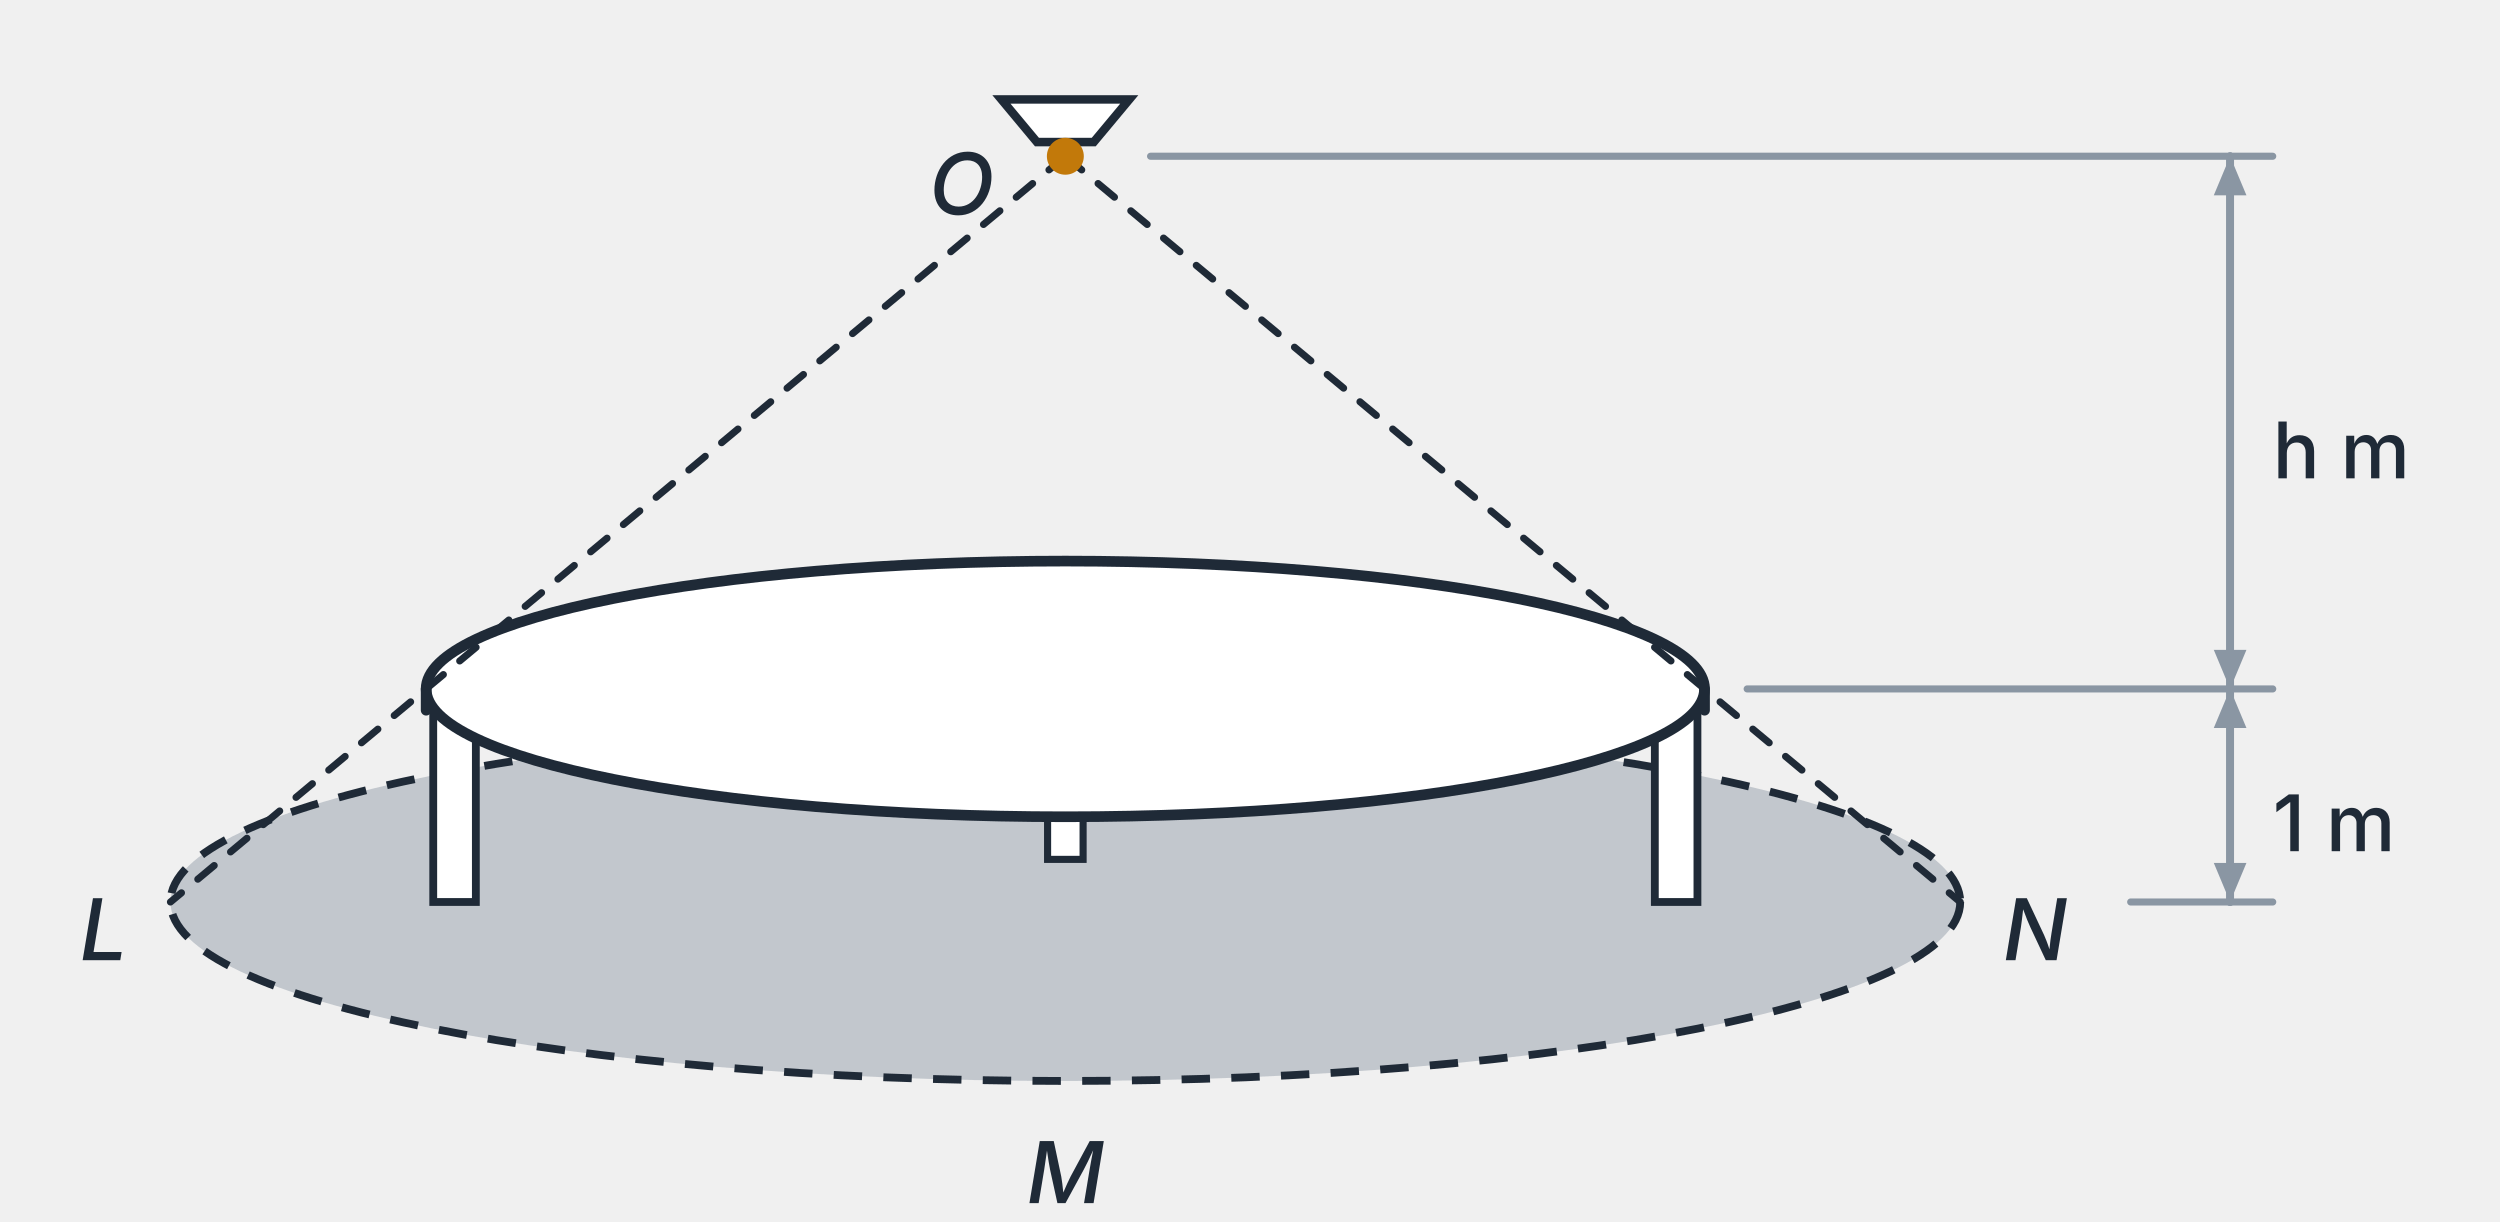
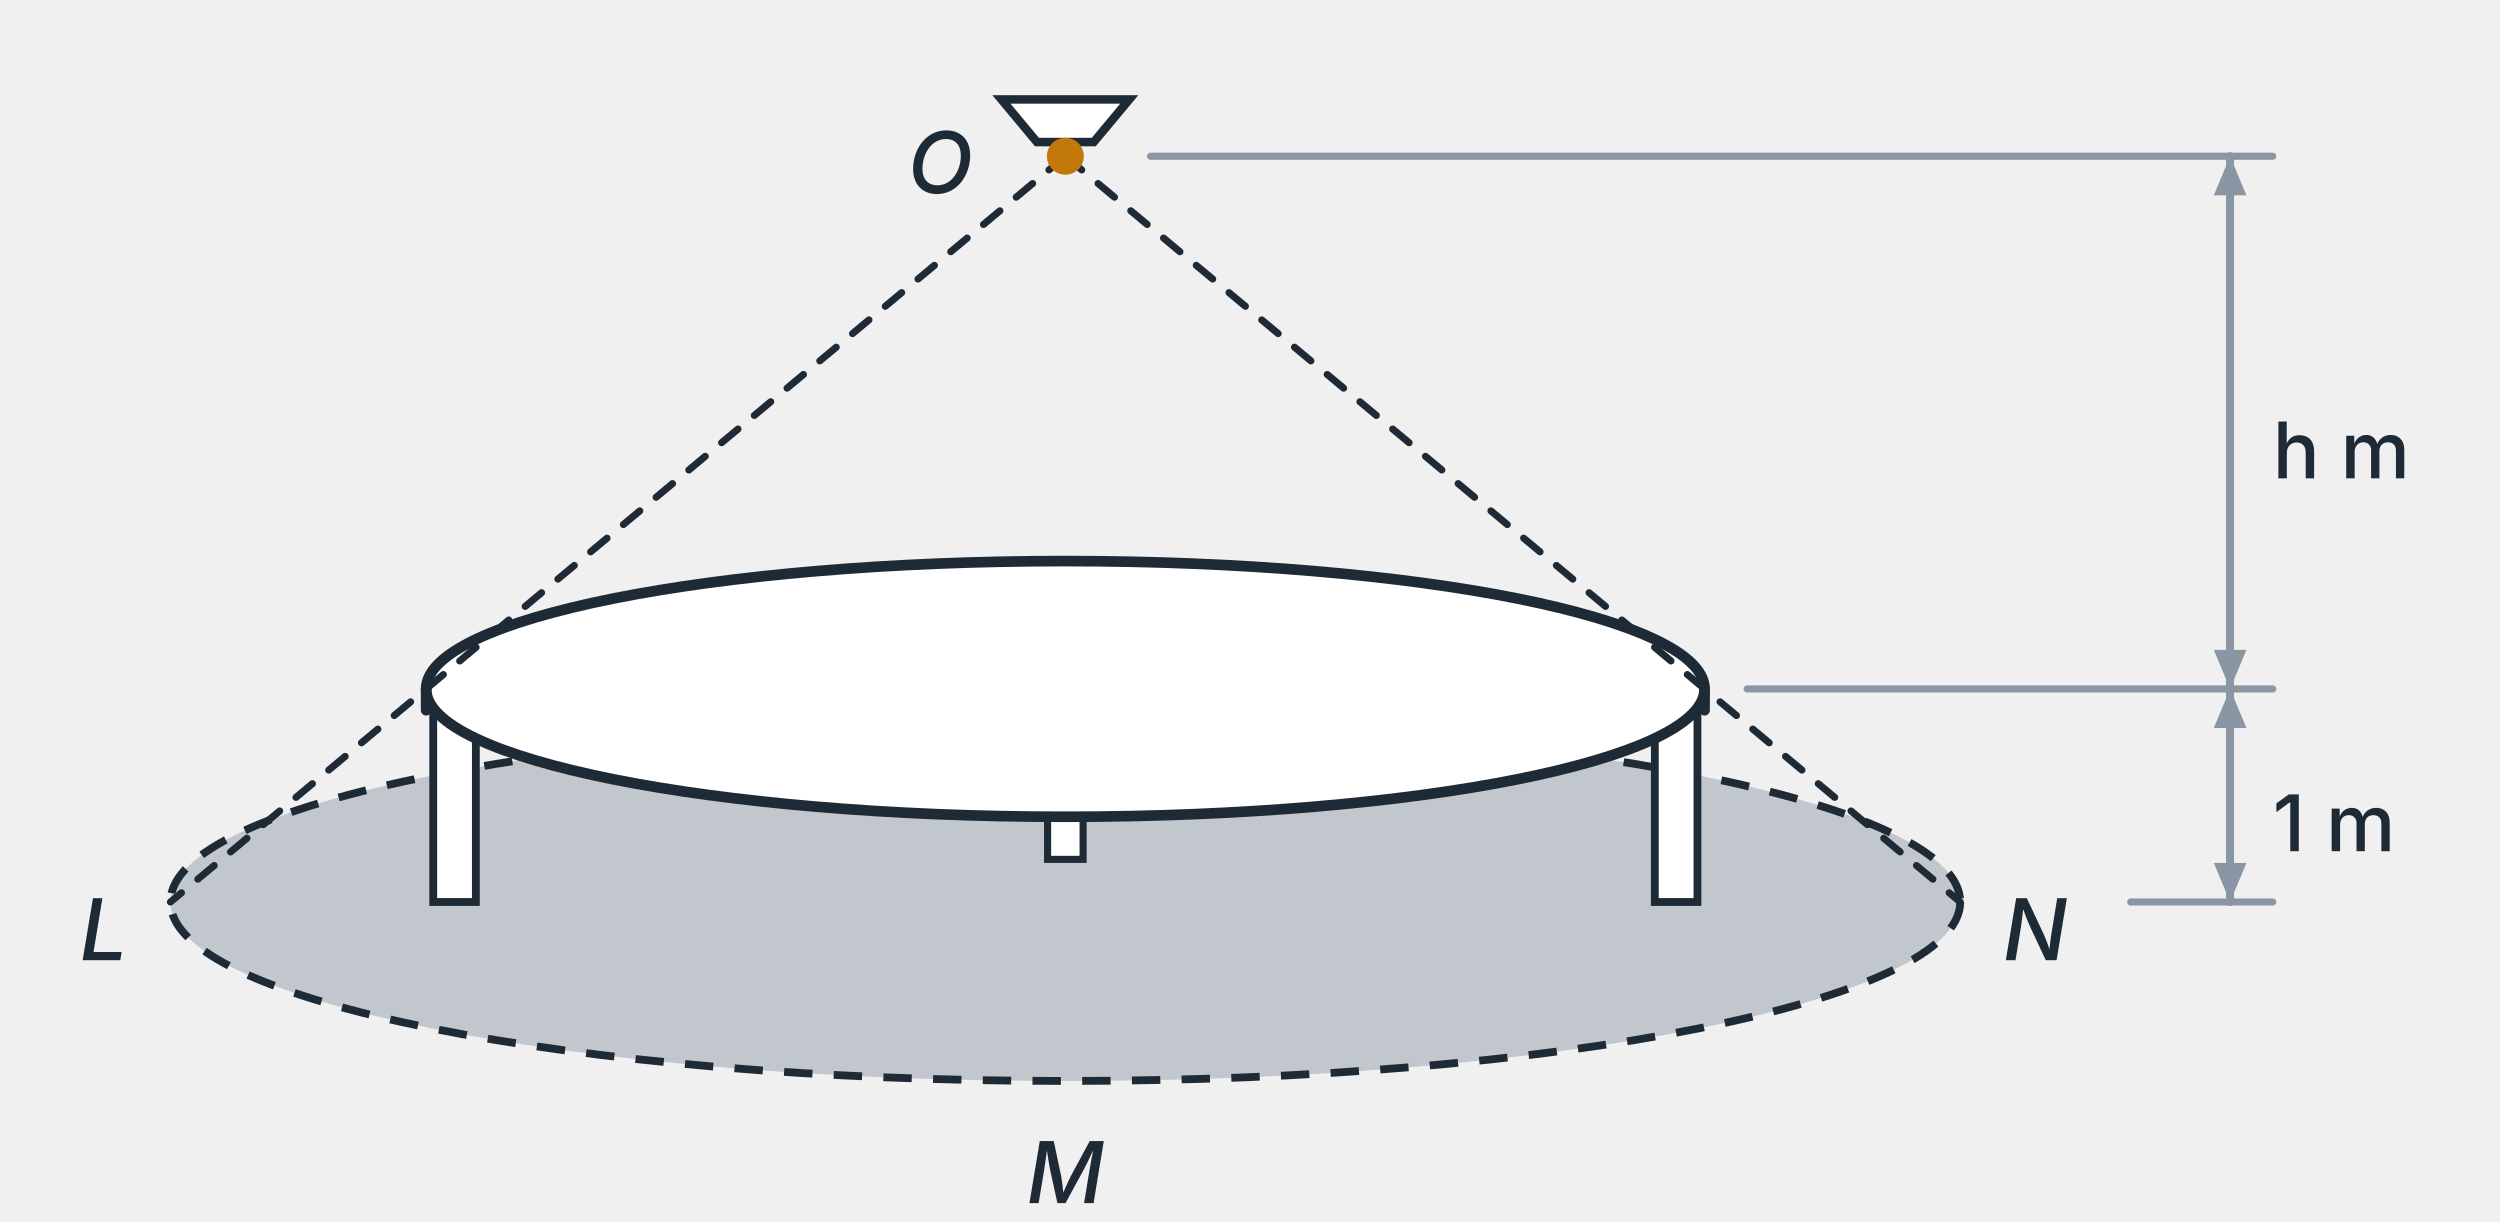
<svg xmlns="http://www.w3.org/2000/svg" viewBox="0 0 352 172" width="352" height="172" font-family="Inter, Arial, sans-serif">
  <ellipse cx="150" cy="127.0" rx="126.0" ry="25.2" fill="#8a96a3" fill-opacity=".45" stroke="#1f2a37" stroke-width="1.1" stroke-dasharray="4 3" />
  <rect x="61.0" y="97.0" width="6" height="30" fill="#fff" stroke="#1f2a37" stroke-width="1.1" />
  <rect x="233.0" y="97.0" width="6" height="30" fill="#fff" stroke="#1f2a37" stroke-width="1.1" />
  <rect x="147.5" y="101.0" width="5" height="20" fill="#fff" stroke="#1f2a37" stroke-width="1" />
  <ellipse cx="150" cy="97.0" rx="90" ry="18.0" fill="#fff" stroke="#1f2a37" stroke-width="1.5" />
  <line x1="60.0" y1="97.0" x2="60.0" y2="100.0" stroke="#1f2a37" stroke-width="1.5" stroke-linecap="round" />
  <line x1="240.0" y1="97.0" x2="240.0" y2="100.0" stroke="#1f2a37" stroke-width="1.5" stroke-linecap="round" />
  <line x1="150.0" y1="22.0" x2="24.0" y2="127.0" stroke="#1f2a37" stroke-width="1" stroke-dasharray="3 3" stroke-linecap="round" />
  <line x1="150.0" y1="22.0" x2="276.0" y2="127.0" stroke="#1f2a37" stroke-width="1" stroke-dasharray="3 3" stroke-linecap="round" />
  <path d="M141,14.0 L159,14.0 L154,20.0 L146,20.0 Z" fill="#fff" stroke="#1f2a37" stroke-width="1.2" />
  <circle cx="150.0" cy="22.0" r="2.6" fill="#c2790a" />
-   <text x="140" y="30.2" text-anchor="end" font-size="12" fill="#1f2a37" font-weight="500" font-style="italic">O</text>
+   <text x="137" y="27.2" text-anchor="end" font-size="12" fill="#1f2a37" font-weight="500" font-style="italic">O</text>
  <text x="18" y="135.2" text-anchor="end" font-size="12" fill="#1f2a37" font-weight="500" font-style="italic">L</text>
  <text x="282.0" y="135.2" text-anchor="start" font-size="12" fill="#1f2a37" font-weight="500" font-style="italic">N</text>
  <text x="150" y="169.4" text-anchor="middle" font-size="12" fill="#1f2a37" font-weight="500" font-style="italic">M</text>
  <line x1="162.0" y1="22.0" x2="320.0" y2="22.0" stroke="#8a96a3" stroke-width="1" stroke-linecap="round" />
  <line x1="246.0" y1="97.0" x2="320.0" y2="97.0" stroke="#8a96a3" stroke-width="1" stroke-linecap="round" />
  <line x1="300.0" y1="127.0" x2="320.0" y2="127.0" stroke="#8a96a3" stroke-width="1" stroke-linecap="round" />
  <line x1="314.0" y1="22.0" x2="314.0" y2="97.0" stroke="#8a96a3" stroke-width="1.1" stroke-linecap="round" />
  <path d="M314.0,97.0 L311.7,91.5 L316.3,91.5 z" fill="#8a96a3" />
  <line x1="314.0" y1="97.0" x2="314.0" y2="22.0" stroke="#8a96a3" stroke-width="1.1" stroke-linecap="round" />
  <path d="M314.0,22.0 L316.3,27.5 L311.7,27.5 z" fill="#8a96a3" />
  <line x1="314.0" y1="97.0" x2="314.0" y2="127.0" stroke="#8a96a3" stroke-width="1.1" stroke-linecap="round" />
  <path d="M314.0,127.0 L311.7,121.5 L316.3,121.5 z" fill="#8a96a3" />
  <line x1="314.0" y1="127.0" x2="314.0" y2="97.0" stroke="#8a96a3" stroke-width="1.1" stroke-linecap="round" />
  <path d="M314.0,97.0 L316.3,102.5 L311.7,102.5 z" fill="#8a96a3" />
  <text x="320.0" y="67.35" text-anchor="start" font-size="11" fill="#1f2a37" font-weight="500">h m</text>
  <text x="320.0" y="119.85" text-anchor="start" font-size="11" fill="#1f2a37" font-weight="500">1 m</text>
</svg>
